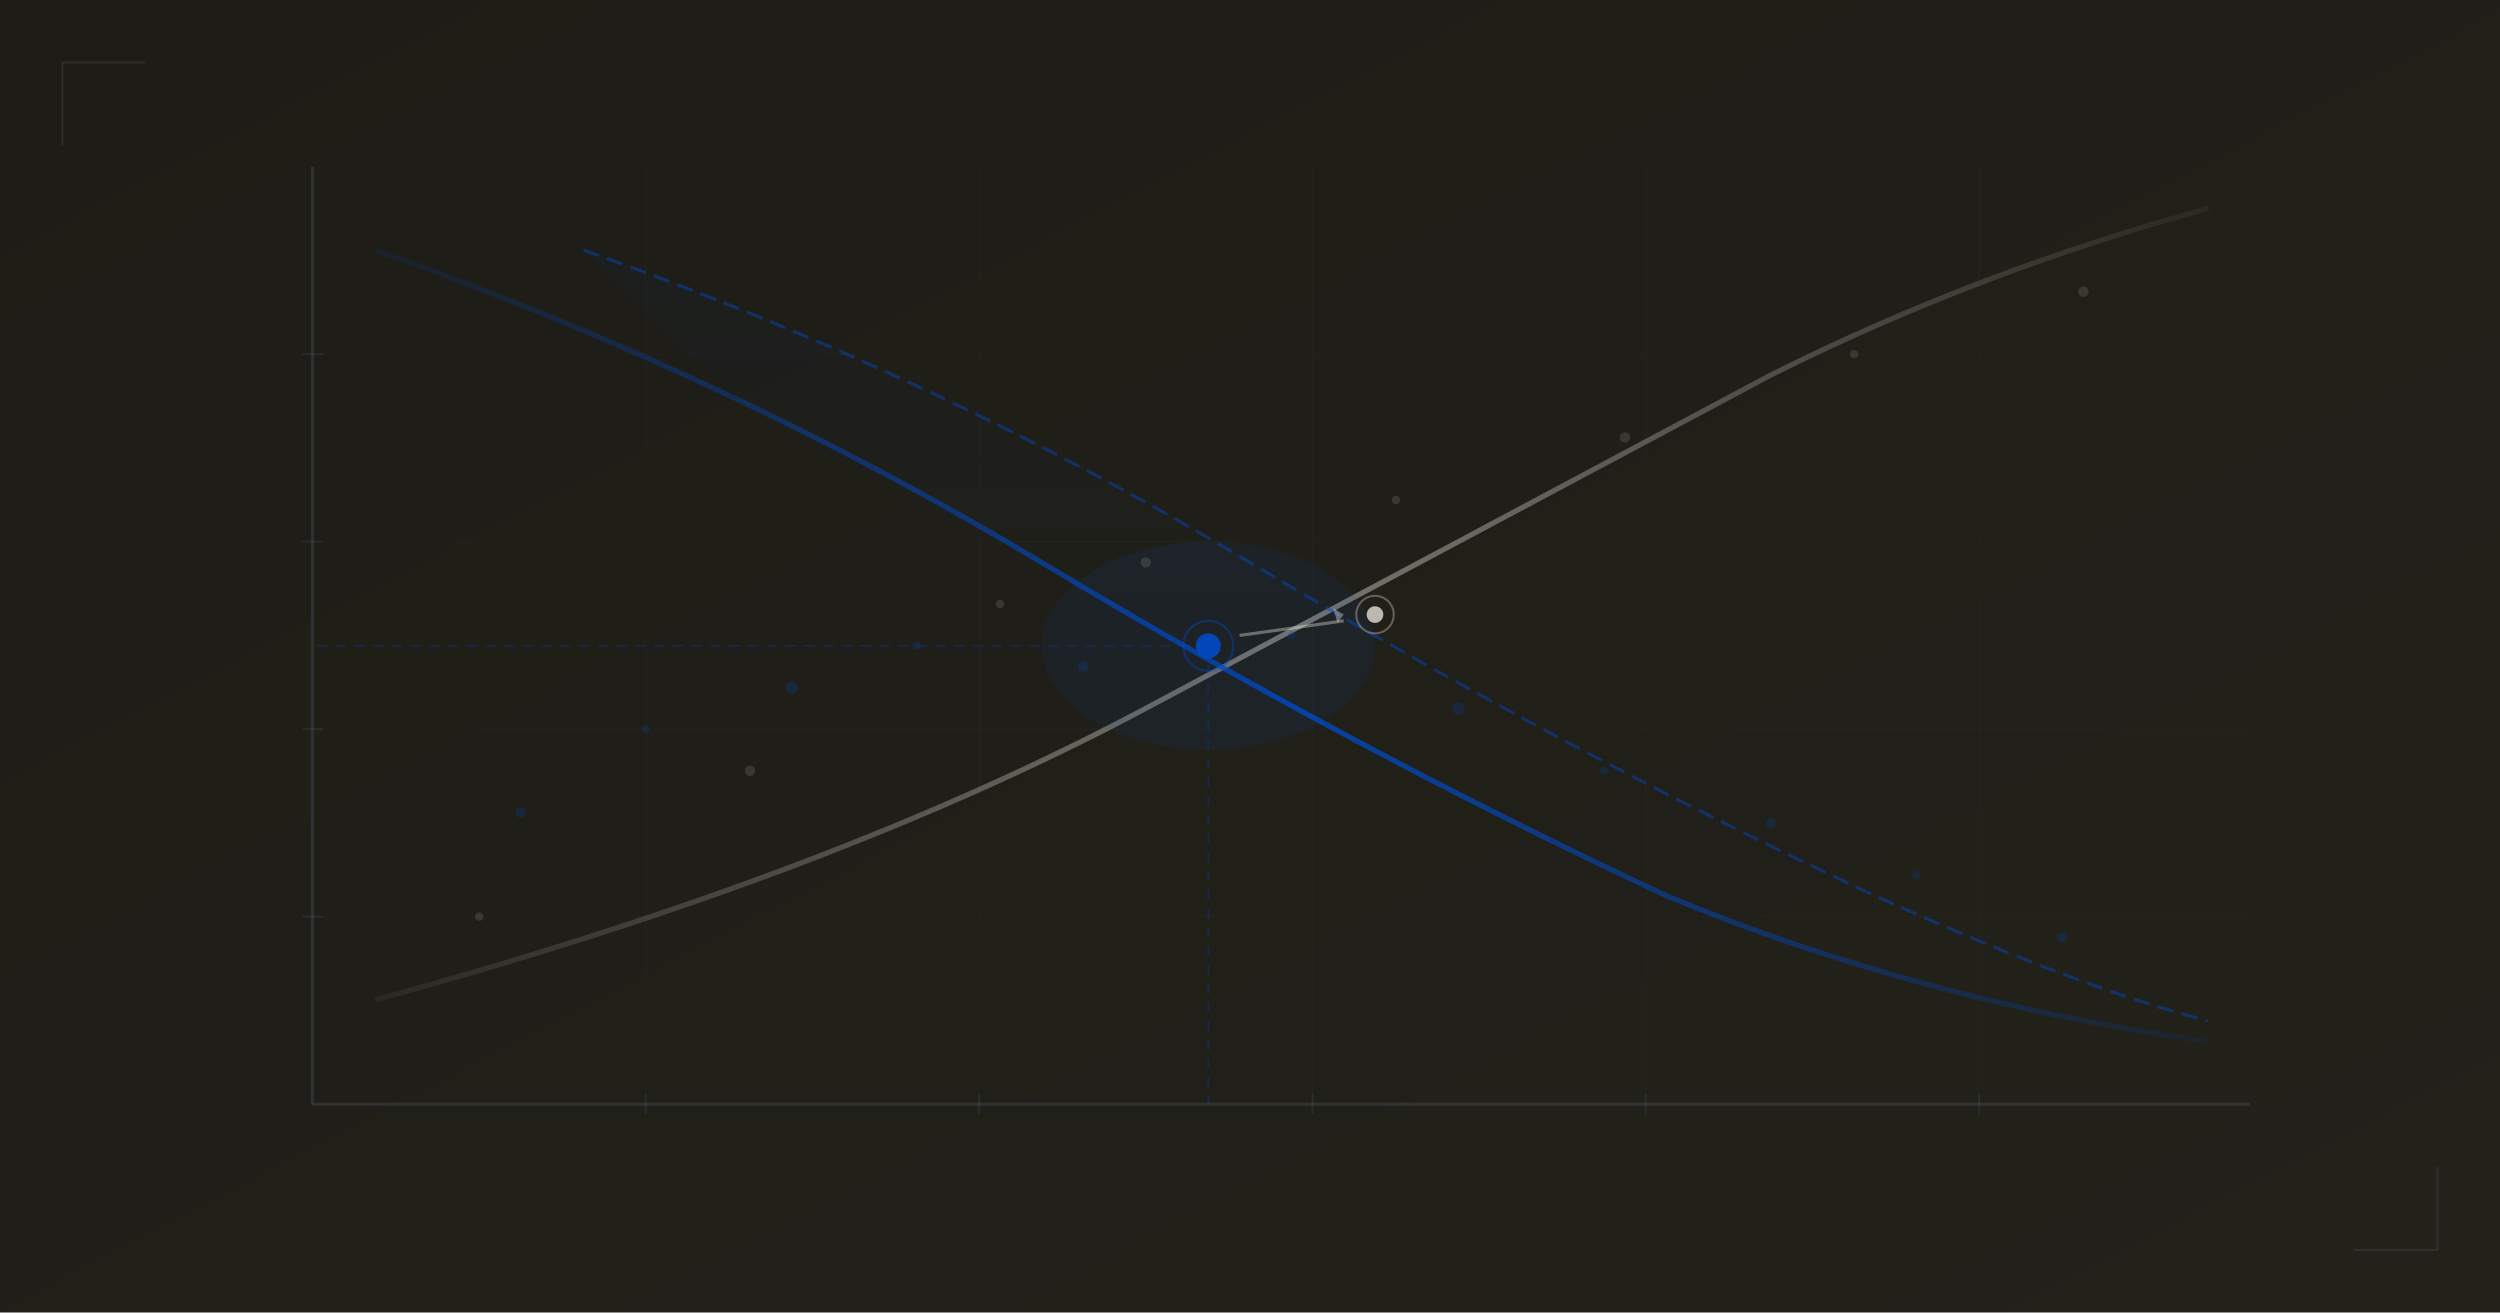
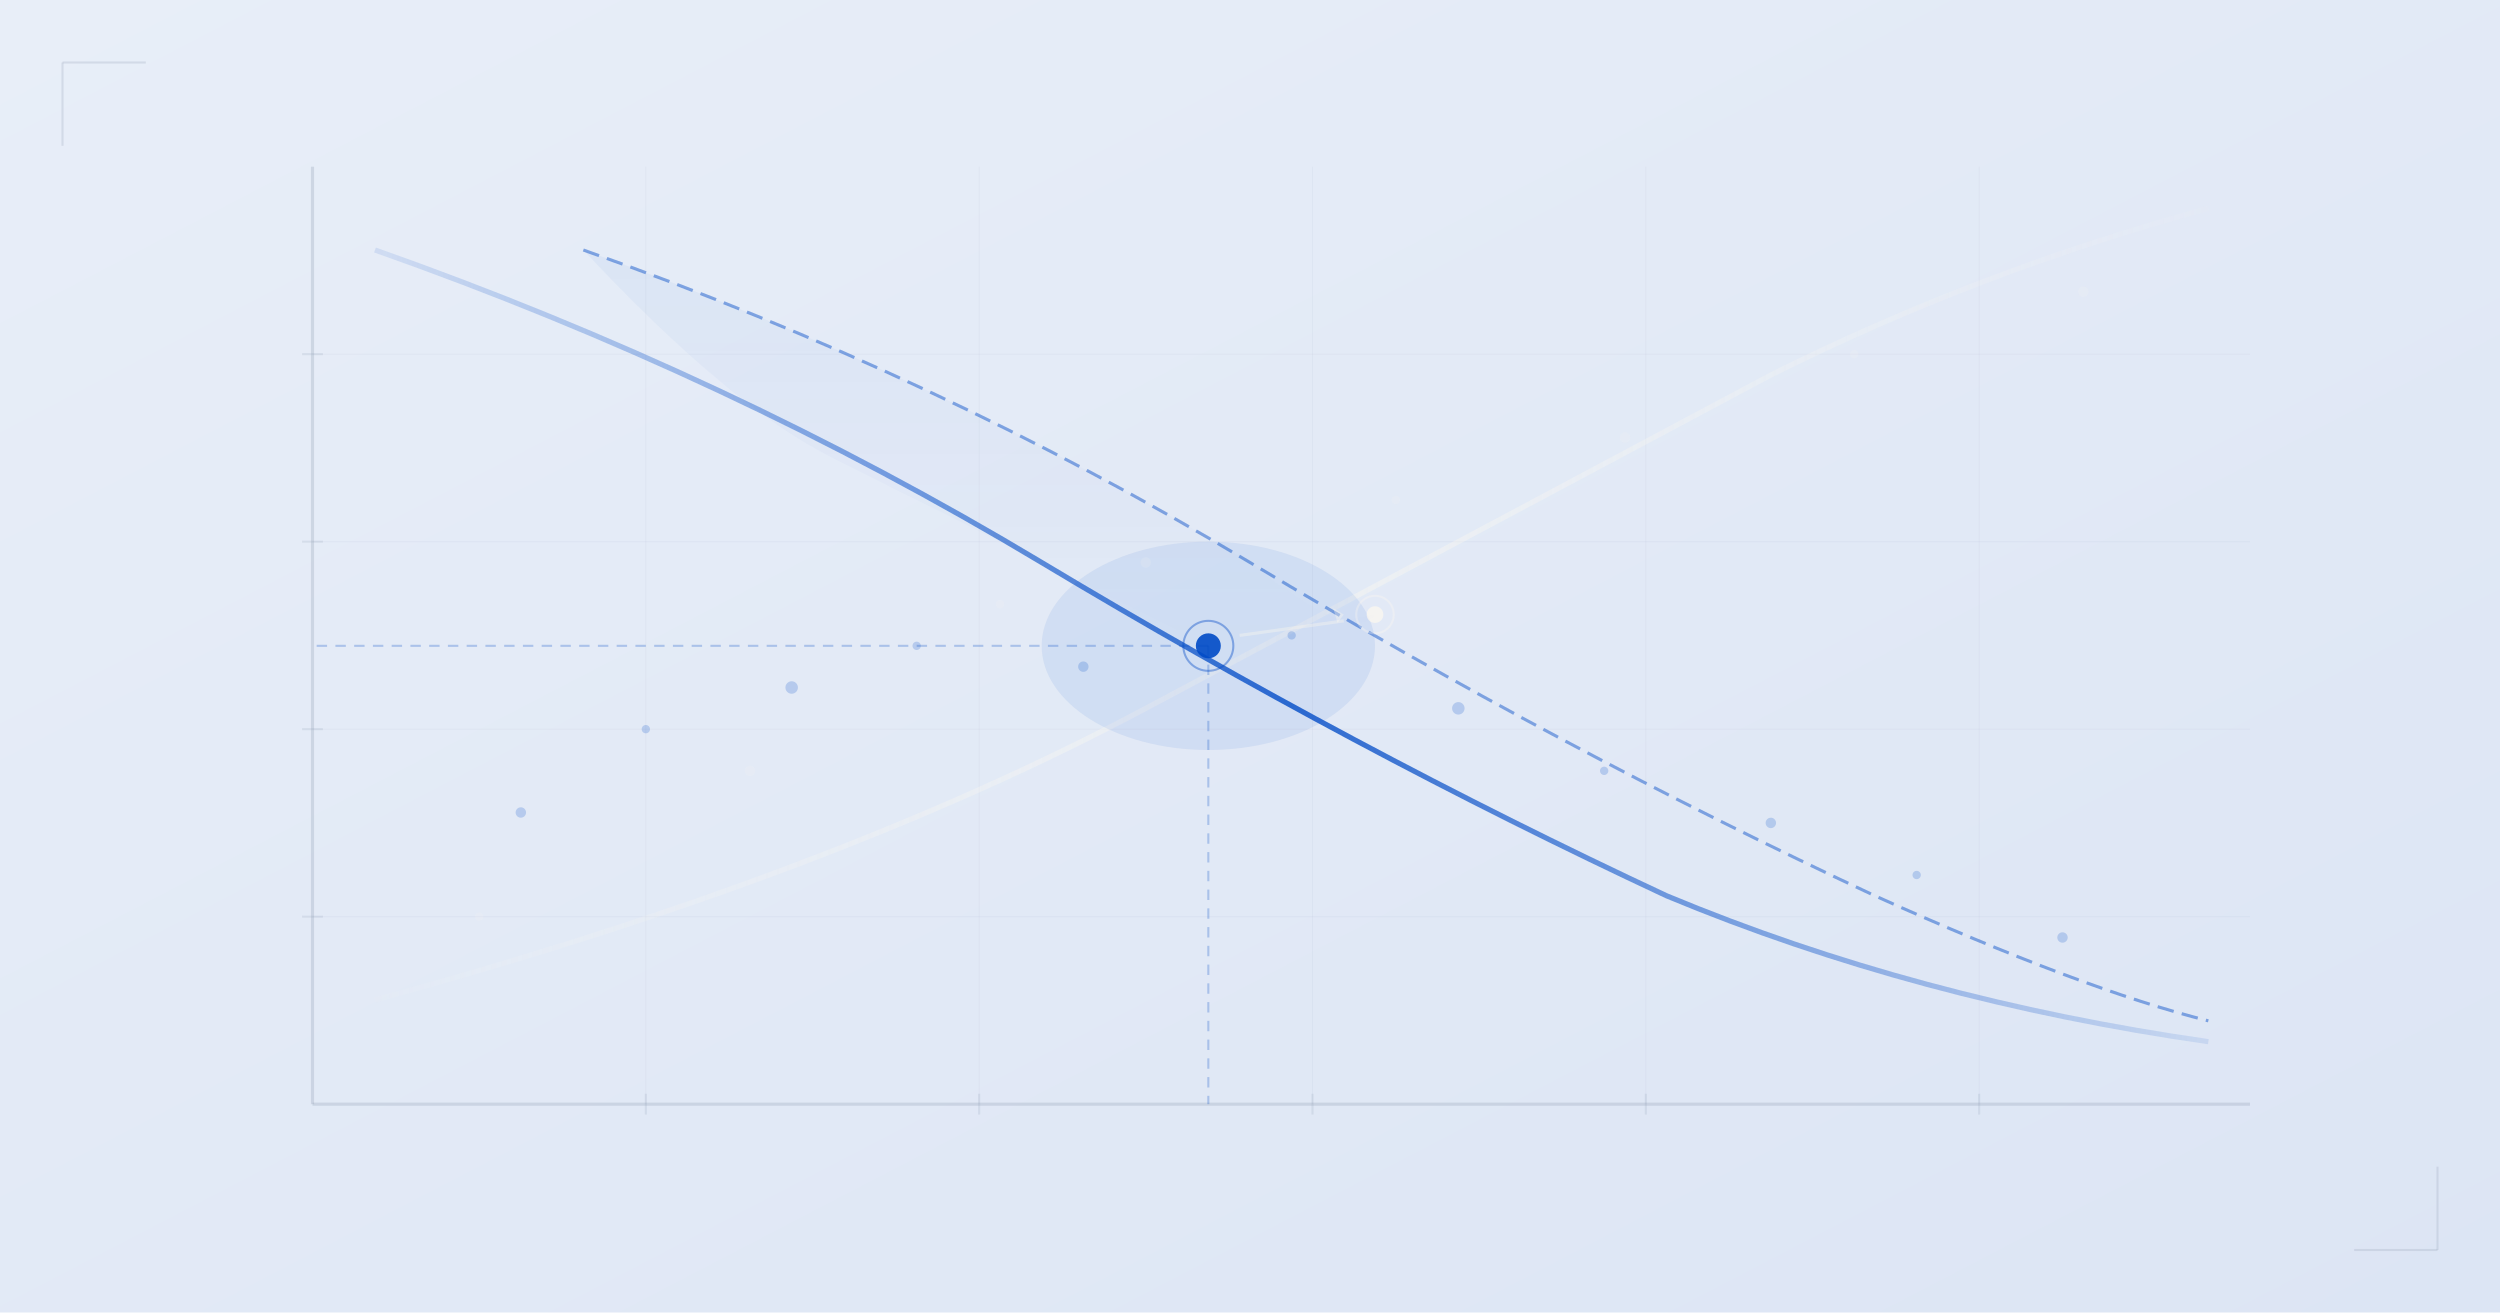
<svg xmlns="http://www.w3.org/2000/svg" viewBox="0 0 1200 630">
  <defs>
    <linearGradient id="bgEcon" x1="0" y1="0" x2="1" y2="1">
-       <stop offset="0%" stop-color="#1d1c16" />
-       <stop offset="100%" stop-color="#22211a" />
+       <stop offset="0%" stop-color="#e8eef8" />
+       <stop offset="100%" stop-color="#dce5f4" />
    </linearGradient>
    <linearGradient id="curveGrad1" x1="0" y1="0" x2="1" y2="0">
      <stop offset="0%" stop-color="#004ac6" stop-opacity="0.1" />
      <stop offset="50%" stop-color="#004ac6" stop-opacity="0.8" />
      <stop offset="100%" stop-color="#004ac6" stop-opacity="0.1" />
    </linearGradient>
    <linearGradient id="curveGrad2" x1="0" y1="0" x2="1" y2="0">
      <stop offset="0%" stop-color="#fef9ef" stop-opacity="0.05" />
      <stop offset="50%" stop-color="#fef9ef" stop-opacity="0.4" />
      <stop offset="100%" stop-color="#fef9ef" stop-opacity="0.05" />
    </linearGradient>
    <linearGradient id="areaFill" x1="0" y1="0" x2="0" y2="1">
      <stop offset="0%" stop-color="#004ac6" stop-opacity="0.15" />
      <stop offset="100%" stop-color="#004ac6" stop-opacity="0" />
    </linearGradient>
  </defs>
  <rect width="1200" height="630" fill="url(#bgEcon)" />
-   <line x1="150" y1="80" x2="150" y2="530" stroke="#555f70" stroke-width="1.5" stroke-opacity="0.3" />
-   <line x1="150" y1="530" x2="1080" y2="530" stroke="#555f70" stroke-width="1.5" stroke-opacity="0.3" />
-   <g stroke="#555f70" stroke-width="0.5" stroke-opacity="0.08">
+   <line x1="150" y1="80" x2="150" y2="530" stroke="#95a0b4" stroke-width="1.5" stroke-opacity="0.3" />
+   <line x1="150" y1="530" x2="1080" y2="530" stroke="#95a0b4" stroke-width="1.5" stroke-opacity="0.3" />
+   <g stroke="#95a0b4" stroke-width="0.5" stroke-opacity="0.08">
    <line x1="150" y1="170" x2="1080" y2="170" />
    <line x1="150" y1="260" x2="1080" y2="260" />
    <line x1="150" y1="350" x2="1080" y2="350" />
    <line x1="150" y1="440" x2="1080" y2="440" />
  </g>
-   <g stroke="#555f70" stroke-width="0.5" stroke-opacity="0.08">
+   <g stroke="#95a0b4" stroke-width="0.5" stroke-opacity="0.08">
    <line x1="310" y1="80" x2="310" y2="530" />
    <line x1="470" y1="80" x2="470" y2="530" />
    <line x1="630" y1="80" x2="630" y2="530" />
    <line x1="790" y1="80" x2="790" y2="530" />
    <line x1="950" y1="80" x2="950" y2="530" />
  </g>
  <path d="M180 480 Q400 420 550 340 Q700 260 850 180 Q950 130 1060 100" fill="none" stroke="url(#curveGrad2)" stroke-width="2.5" />
  <path d="M180 120 Q350 180 500 270 Q650 360 800 430 Q920 480 1060 500" fill="none" stroke="url(#curveGrad1)" stroke-width="2.5" />
  <ellipse cx="580" cy="310" rx="80" ry="50" fill="#004ac6" opacity="0.08" />
  <circle cx="580" cy="310" r="6" fill="#004ac6" opacity="0.9" />
  <circle cx="580" cy="310" r="12" fill="none" stroke="#004ac6" stroke-width="1" stroke-opacity="0.4" />
  <line x1="580" y1="310" x2="580" y2="530" stroke="#004ac6" stroke-width="1" stroke-dasharray="5 4" stroke-opacity="0.25" />
  <line x1="580" y1="310" x2="150" y2="310" stroke="#004ac6" stroke-width="1" stroke-dasharray="5 4" stroke-opacity="0.25" />
  <path d="M280 120 Q450 180 600 270 Q750 360 900 430 Q1000 475 1060 490" fill="none" stroke="#004ac6" stroke-width="1.5" stroke-dasharray="8 4" stroke-opacity="0.45" />
  <circle cx="660" cy="295" r="4" fill="#fef9ef" opacity="0.7" />
  <circle cx="660" cy="295" r="9" fill="none" stroke="#fef9ef" stroke-width="1" stroke-opacity="0.3" />
  <path d="M595 305 L645 298" fill="none" stroke="#fef9ef" stroke-width="1.5" stroke-opacity="0.35" />
  <polygon points="645,295 640,292 642,299" fill="#fef9ef" opacity="0.35" />
  <path d="M280 120 Q450 180 600 270 Q650 310 660 295 L580 310 Q500 270 400 220 Q350 195 280 120 Z" fill="url(#areaFill)" opacity="0.3" />
  <g fill="#004ac6" opacity="0.2">
    <circle cx="250" cy="390" r="2.5" />
    <circle cx="310" cy="350" r="2" />
    <circle cx="380" cy="330" r="3" />
    <circle cx="440" cy="310" r="2" />
    <circle cx="520" cy="320" r="2.5" />
    <circle cx="620" cy="305" r="2" />
    <circle cx="700" cy="340" r="3" />
    <circle cx="770" cy="370" r="2" />
    <circle cx="850" cy="395" r="2.5" />
    <circle cx="920" cy="420" r="2" />
    <circle cx="990" cy="450" r="2.5" />
  </g>
  <g fill="#fef9ef" opacity="0.12">
    <circle cx="230" cy="440" r="2" />
    <circle cx="360" cy="370" r="2.5" />
    <circle cx="480" cy="290" r="2" />
    <circle cx="550" cy="270" r="2.5" />
    <circle cx="670" cy="240" r="2" />
    <circle cx="780" cy="210" r="2.5" />
    <circle cx="890" cy="170" r="2" />
    <circle cx="1000" cy="140" r="2.5" />
  </g>
-   <g stroke="#555f70" stroke-width="1" stroke-opacity="0.2">
+   <g stroke="#95a0b4" stroke-width="1" stroke-opacity="0.2">
    <line x1="145" y1="170" x2="155" y2="170" />
    <line x1="145" y1="260" x2="155" y2="260" />
    <line x1="145" y1="350" x2="155" y2="350" />
    <line x1="145" y1="440" x2="155" y2="440" />
    <line x1="310" y1="525" x2="310" y2="535" />
    <line x1="470" y1="525" x2="470" y2="535" />
    <line x1="630" y1="525" x2="630" y2="535" />
    <line x1="790" y1="525" x2="790" y2="535" />
    <line x1="950" y1="525" x2="950" y2="535" />
  </g>
-   <line x1="30" y1="30" x2="70" y2="30" stroke="#555f70" stroke-width="1" stroke-opacity="0.25" />
-   <line x1="30" y1="30" x2="30" y2="70" stroke="#555f70" stroke-width="1" stroke-opacity="0.25" />
-   <line x1="1170" y1="600" x2="1130" y2="600" stroke="#555f70" stroke-width="1" stroke-opacity="0.25" />
-   <line x1="1170" y1="600" x2="1170" y2="560" stroke="#555f70" stroke-width="1" stroke-opacity="0.25" />
+   <line x1="30" y1="30" x2="70" y2="30" stroke="#95a0b4" stroke-width="1" stroke-opacity="0.25" />
+   <line x1="30" y1="30" x2="30" y2="70" stroke="#95a0b4" stroke-width="1" stroke-opacity="0.25" />
+   <line x1="1170" y1="600" x2="1130" y2="600" stroke="#95a0b4" stroke-width="1" stroke-opacity="0.25" />
+   <line x1="1170" y1="600" x2="1170" y2="560" stroke="#95a0b4" stroke-width="1" stroke-opacity="0.25" />
</svg>
